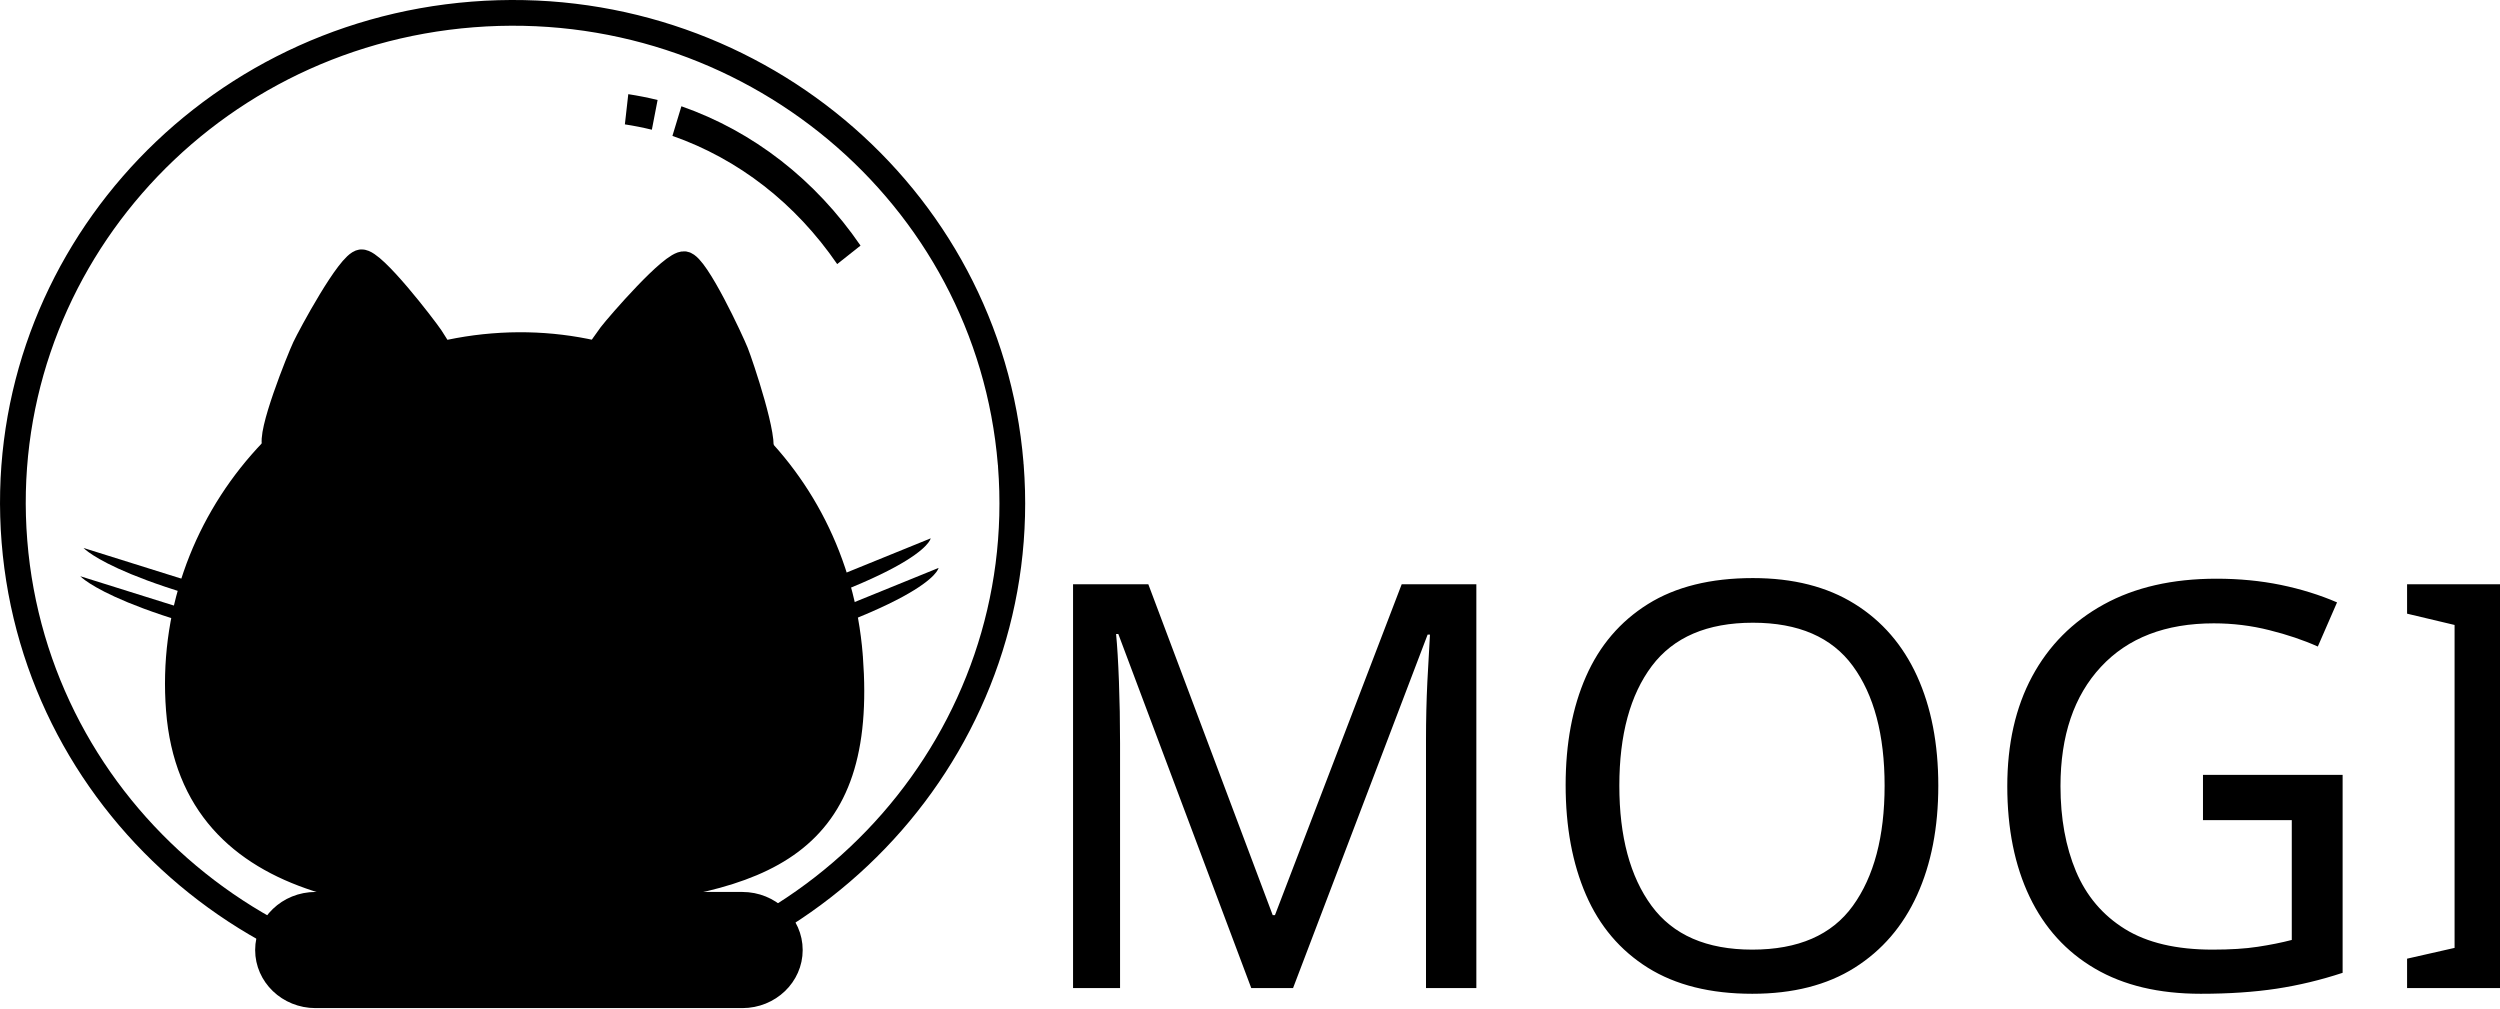
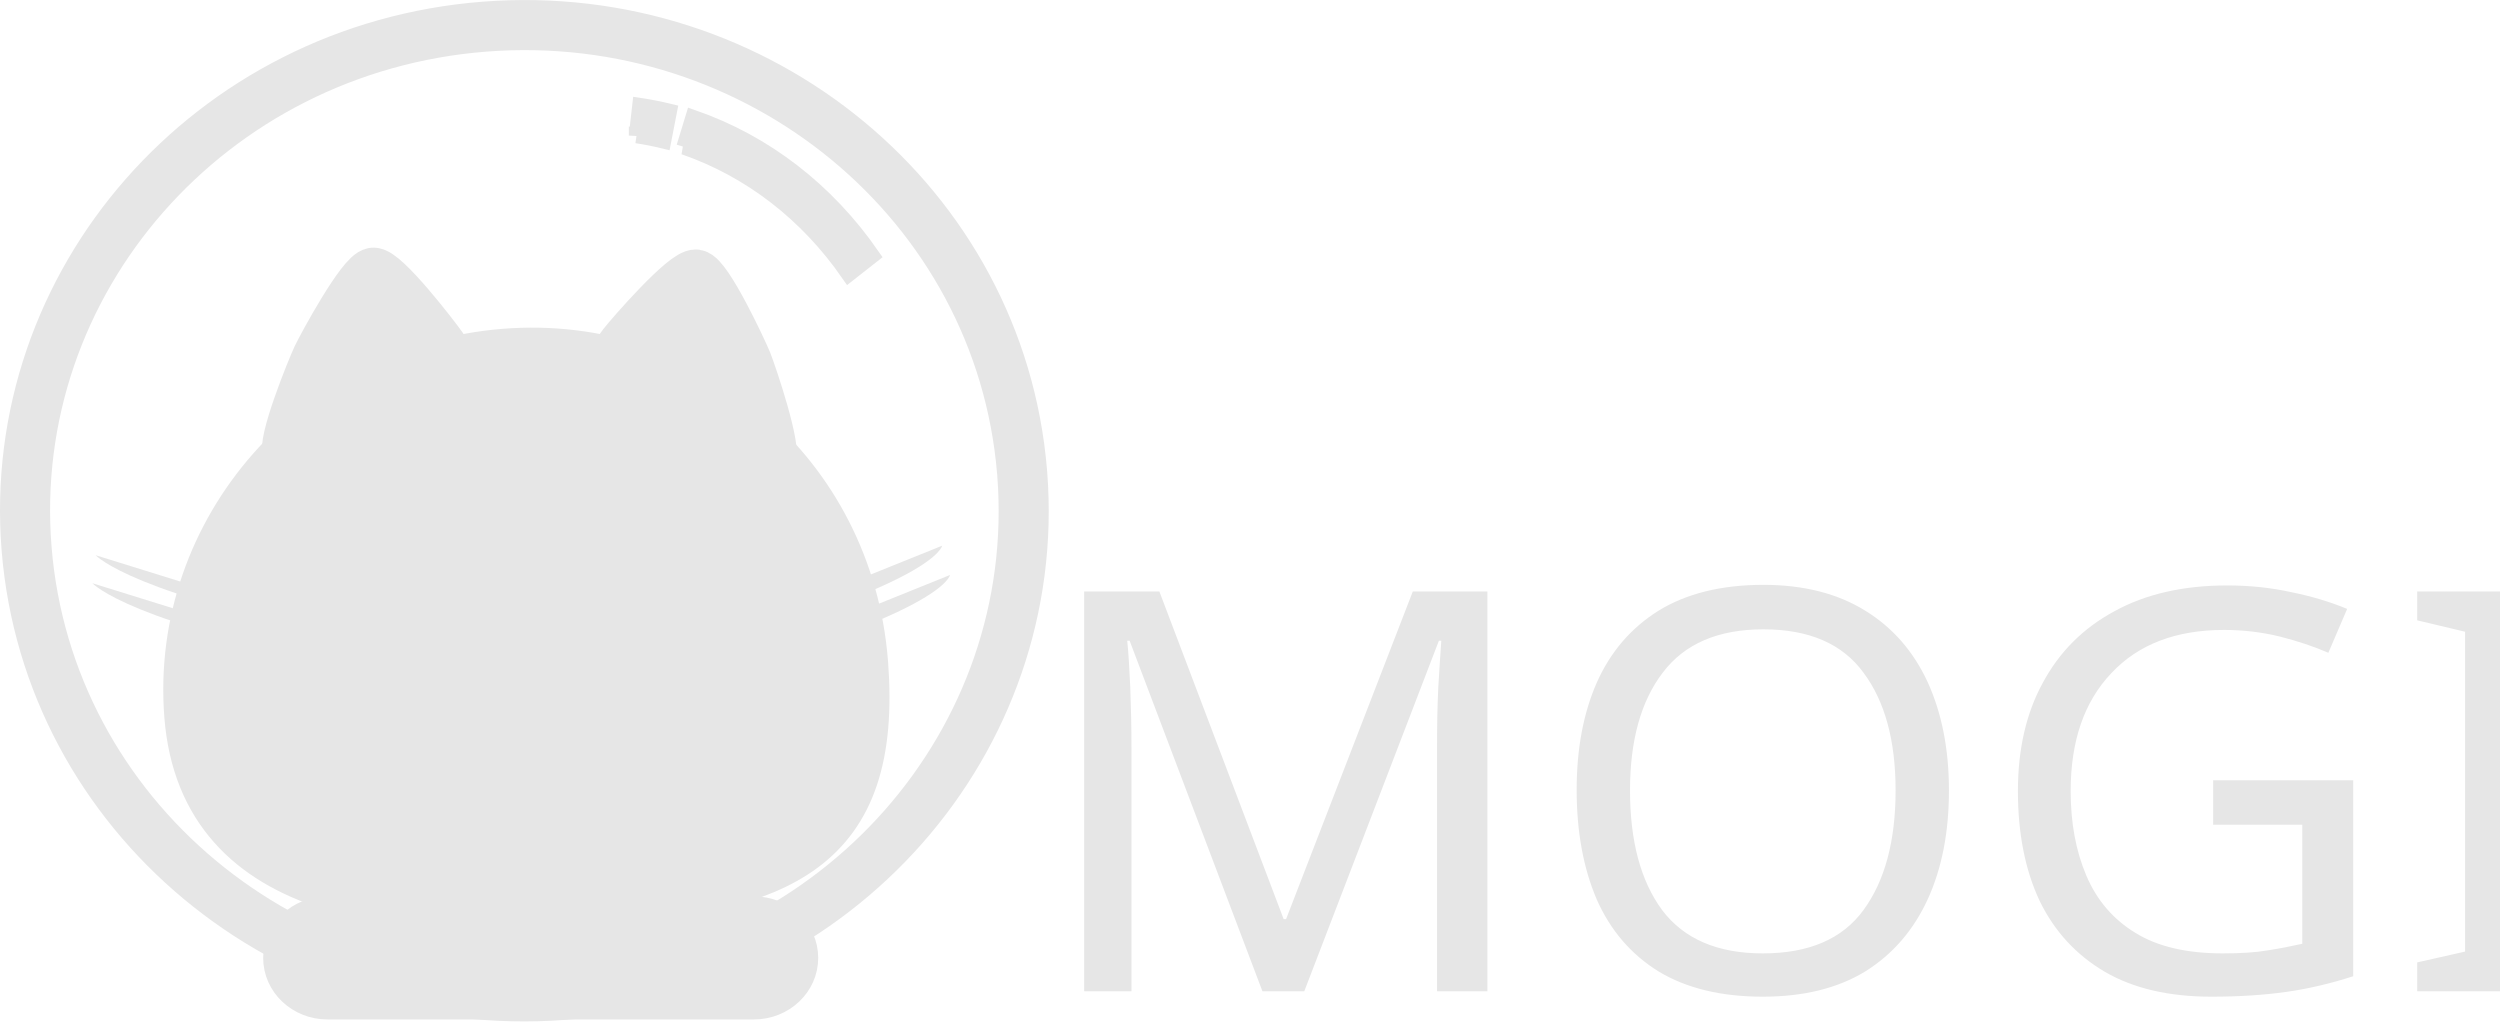
- <svg xmlns="http://www.w3.org/2000/svg" width="88.894mm" height="35.846mm" viewBox="0 0 314.978 127.015" id="svg4361" version="1.1">
+ <svg xmlns="http://www.w3.org/2000/svg" width="18.259mm" height="7.46mm" viewBox="0 0 64.698 26.433" id="svg4361" version="1.1">
  <defs id="defs4363" />
-   <g id="layer1" transform="translate(-91.08254,-80.28329)">
-     <path d="m 175.801,97.403 c 8.335,2.92 15.514,8.505 20.758,16.153 l 2.942,-2.33 c -5.698,-8.31 -13.504,-14.378 -22.569,-17.554 l -1.131,3.732 z" id="path4911" />
-     <path d="m 169.81,95.954 c 1.134,0.173 2.278,0.399 3.4,0.673 l 0.723,-3.746 c -1.219,-0.299 -2.464,-0.545 -3.694,-0.733 l -0.429,3.807 z" id="path4913" />
-     <path d="m 246.418,92.489 a 3.204,2.613 0 0 1 -2.947,2.804 3.204,2.613 0 0 1 -3.441,-2.401 3.204,2.613 0 0 1 2.939,-2.81 3.204,2.613 0 0 1 3.448,2.394" id="path4915" style="opacity:1;fill:#0000e5;fill-opacity:0;stroke:none;stroke-width:1.678;stroke-linecap:round;stroke-linejoin:miter;stroke-miterlimit:10;stroke-dasharray:none;stroke-dashoffset:0;stroke-opacity:1" />
-     <path style="fill:#000000;fill-opacity:1;fill-rule:evenodd;stroke:none;stroke-width:0.959px;stroke-linecap:butt;stroke-linejoin:miter;stroke-opacity:1" d="m 174.22,161.986 c 33.464,-8.829 34.12,-13.875 34.12,-13.875" id="path4917" />
-     <path id="path4919" d="m 135.236,159.867 c -28.83,-5.249 -33.633,-10.544 -33.633,-10.544" style="fill:#000000;fill-opacity:1;fill-rule:evenodd;stroke:none;stroke-width:2.38;stroke-linecap:butt;stroke-linejoin:miter;stroke-miterlimit:4;stroke-dasharray:none;stroke-opacity:1" />
-     <path id="path4921" d="m 175.212,165.713 c 33.464,-8.829 34.12,-13.875 34.12,-13.875" style="fill:#000000;fill-opacity:1;fill-rule:evenodd;stroke:none;stroke-width:0.959px;stroke-linecap:butt;stroke-linejoin:miter;stroke-opacity:1" />
-     <path style="fill:#000000;fill-opacity:1;fill-rule:evenodd;stroke:none;stroke-width:2.38;stroke-linecap:butt;stroke-linejoin:miter;stroke-miterlimit:4;stroke-dasharray:none;stroke-opacity:1" d="m 134.828,163.428 c -28.83,-5.249 -33.633,-10.544 -33.633,-10.544" id="path4923" />
-     <path id="path4925" d="m 197.972,163.104 c 1.768,23.496 -10.33,27.986 -33.546,29.805 -23.216,1.818 -48.775,0.277 -50.601,-23.214 -1.826,-23.491 16.157,-43.705 39.369,-45.582 23.212,-1.876 42.879,15.294 44.762,38.781" style="opacity:1;fill:#000000;fill-opacity:1;stroke:#000000;stroke-width:3.658;stroke-linecap:round;stroke-linejoin:miter;stroke-miterlimit:10;stroke-dasharray:none;stroke-dashoffset:0;stroke-opacity:1" />
-     <path style="opacity:1;fill:#000000;fill-opacity:1;stroke:#000000;stroke-width:3.111;stroke-linecap:round;stroke-linejoin:round;stroke-miterlimit:10;stroke-dasharray:none;stroke-dashoffset:0;stroke-opacity:1" d="m 136.611,113.264 c -1.535,0.125 -6.504,9.37 -7.165,10.778 -0.661,1.408 -4.597,11.149 -3.722,12.432 0.138,0.202 0.53,0.362 1.068,0.494 5.37,-5.63 12.276,-9.791 20.111,-11.764 -0.695,-1.177 -1.277,-2.113 -1.514,-2.461 -0.875,-1.283 -7.242,-9.603 -8.778,-9.478 z" id="path4927" />
-     <path style="opacity:1;fill:#000000;fill-opacity:1;stroke:#000000;stroke-width:3.111;stroke-linecap:round;stroke-linejoin:round;stroke-miterlimit:10;stroke-dasharray:none;stroke-dashoffset:0;stroke-opacity:1" d="m 177.321,113.507 c -1.525,-0.217 -8.367,7.709 -9.315,8.937 -0.336,0.436 -1.308,1.821 -2.387,3.469 7.854,1.908 14.915,6.053 20.42,11.785 0.394,-0.093 0.676,-0.215 0.798,-0.373 0.948,-1.228 -2.415,-11.187 -2.992,-12.632 -0.577,-1.445 -4.999,-10.97 -6.524,-11.187 z" id="path4929" />
-     <path style="opacity:1;fill:none;fill-opacity:1;stroke:#000000;stroke-width:3.242;stroke-linecap:round;stroke-linejoin:round;stroke-miterlimit:4;stroke-dasharray:none;stroke-dashoffset:0;stroke-opacity:1" id="path4931" d="M 218.44,138.971 A 62.958,61.754 0 0 1 160.522,205.23 62.958,61.754 0 0 1 92.9,148.502 62.958,61.754 0 0 1 150.651,82.103 62.958,61.754 0 0 1 218.415,138.667" />
-     <rect style="opacity:1;fill:#000000;fill-opacity:1;stroke:#000000;stroke-width:1.055;stroke-linecap:round;stroke-linejoin:round;stroke-miterlimit:4;stroke-dasharray:none;stroke-dashoffset:0;stroke-opacity:1" id="rect4933" width="67.93" height="13.578" x="123.755" y="193.191" rx="7.079" ry="6.789" />
-     <text xml:space="preserve" style="font-style:normal;font-weight:normal;font-size:40px;line-height:125%;font-family:sans-serif;letter-spacing:0px;word-spacing:0px;fill:#000000;fill-opacity:1;stroke:none;stroke-width:1px;stroke-linecap:butt;stroke-linejoin:miter;stroke-opacity:1" x="219.372" y="204.773" id="text5758">
-       <tspan id="tspan5760" x="219.372" y="204.773" style="font-style:normal;font-variant:normal;font-weight:normal;font-stretch:normal;font-size:71.25px;line-height:125%;font-family:'Roboto Slab';-inkscape-font-specification:'Roboto Slab, Normal';text-align:start;writing-mode:lr-tb;text-anchor:start">MOGI</tspan>
+   <g id="layer1" transform="translate(-90.74848,-181.0686)">
+     <path d="m 108.452,184.871 c 1.711,0.594 3.184,1.731 4.261,3.287 l 0.604,-0.474 c -1.17,-1.691 -2.772,-2.926 -4.632,-3.573 l -0.232,0.76 z" id="path4911" style="fill:#e6e6e6;fill-opacity:1;stroke:#e6e6e6;stroke-width:0.4;stroke-opacity:1" />
+     <path d="m 107.222,184.576 c 0.233,0.035 0.468,0.081 0.698,0.137 l 0.148,-0.762 c -0.25,-0.061 -0.506,-0.111 -0.758,-0.149 l -0.088,0.775 z" id="path4913" style="fill:#e6e6e6;fill-opacity:1;stroke:#e6e6e6;stroke-width:0.4;stroke-opacity:1" />
+     <path style="fill:#e6e6e6;fill-opacity:1;fill-rule:evenodd;stroke:none;stroke-width:0.959px;stroke-linecap:butt;stroke-linejoin:miter;stroke-opacity:1" d="m 108.127,198.015 c 6.868,-1.797 7.003,-2.824 7.003,-2.824" id="path4917" />
+     <path id="path4919" d="m 100.126,197.583 c -5.917,-1.068 -6.903,-2.146 -6.903,-2.146" style="fill:#e6e6e6;fill-opacity:1;fill-rule:evenodd;stroke:none;stroke-width:2.38;stroke-linecap:butt;stroke-linejoin:miter;stroke-miterlimit:4;stroke-dasharray:none;stroke-opacity:1" />
+     <path id="path4921" d="m 108.331,198.773 c 6.868,-1.797 7.003,-2.824 7.003,-2.824" style="fill:#e6e6e6;fill-opacity:1;fill-rule:evenodd;stroke:none;stroke-width:0.959px;stroke-linecap:butt;stroke-linejoin:miter;stroke-opacity:1" />
+     <path style="fill:#e6e6e6;fill-opacity:1;fill-rule:evenodd;stroke:none;stroke-width:2.38;stroke-linecap:butt;stroke-linejoin:miter;stroke-miterlimit:4;stroke-dasharray:none;stroke-opacity:1" d="m 100.042,198.308 c -5.917,-1.068 -6.903,-2.146 -6.903,-2.146" id="path4923" />
+     <path id="path4925" d="m 113.002,198.242 c 0.363,4.782 -2.12,5.696 -6.885,6.066 -4.765,0.37 -10.011,0.056 -10.386,-4.724 -0.375,-4.781 3.316,-8.895 8.08,-9.277 4.764,-0.382 8.801,3.113 9.187,7.893" style="opacity:1;fill:#e6e6e6;fill-opacity:1;stroke:#e6e6e6;stroke-width:1.462;stroke-linecap:round;stroke-linejoin:miter;stroke-miterlimit:10;stroke-dasharray:none;stroke-dashoffset:0;stroke-opacity:1" />
+     <path style="opacity:1;fill:#e6e6e6;fill-opacity:1;stroke:#e6e6e6;stroke-width:1.243;stroke-linecap:round;stroke-linejoin:round;stroke-miterlimit:10;stroke-dasharray:none;stroke-dashoffset:0;stroke-opacity:1" d="m 100.408,188.099 c -0.315,0.025 -1.335,1.907 -1.471,2.194 -0.136,0.287 -0.944,2.269 -0.764,2.53 0.028,0.041 0.109,0.074 0.219,0.1 1.102,-1.146 2.52,-1.993 4.128,-2.394 -0.143,-0.239 -0.262,-0.43 -0.311,-0.501 -0.18,-0.261 -1.486,-1.954 -1.802,-1.929 z" id="path4927" />
+     <path style="opacity:1;fill:#e6e6e6;fill-opacity:1;stroke:#e6e6e6;stroke-width:1.243;stroke-linecap:round;stroke-linejoin:round;stroke-miterlimit:10;stroke-dasharray:none;stroke-dashoffset:0;stroke-opacity:1" d="m 108.764,188.148 c -0.313,-0.044 -1.717,1.569 -1.912,1.819 -0.069,0.089 -0.269,0.371 -0.49,0.706 1.612,0.388 3.061,1.232 4.191,2.398 0.081,-0.019 0.139,-0.044 0.164,-0.076 0.195,-0.25 -0.496,-2.277 -0.614,-2.571 -0.119,-0.294 -1.026,-2.233 -1.339,-2.277 z" id="path4929" />
+     <path style="opacity:1;fill:none;fill-opacity:1;stroke:#e6e6e6;stroke-width:1.296;stroke-linecap:round;stroke-linejoin:round;stroke-miterlimit:4;stroke-dasharray:none;stroke-dashoffset:0;stroke-opacity:1" id="path4931" d="m 117.203,193.331 a 12.922,12.568 0 0 1 -11.887,13.485 12.922,12.568 0 0 1 -13.879,-11.545 12.922,12.568 0 0 1 11.853,-13.513 12.922,12.568 0 0 1 13.908,11.512" />
+     <rect style="opacity:1;fill:#e6e6e6;fill-opacity:1;stroke:#e6e6e6;stroke-width:0.422;stroke-linecap:round;stroke-linejoin:round;stroke-miterlimit:4;stroke-dasharray:none;stroke-dashoffset:0;stroke-opacity:1" id="rect4933" width="13.942" height="2.763" x="97.77" y="204.477" rx="1.453" ry="1.382" />
+     <text xml:space="preserve" style="font-style:normal;font-weight:normal;font-size:8.175px;line-height:125%;font-family:sans-serif;letter-spacing:0px;word-spacing:0px;fill:#e6e6e6;fill-opacity:1;stroke:none;stroke-width:1px;stroke-linecap:butt;stroke-linejoin:miter;stroke-opacity:1" x="116.899" y="207.599" id="text5758" transform="scale(1.004238,0.9957801)">
+       <tspan id="tspan5760" x="116.899" y="207.599" style="font-style:normal;font-variant:normal;font-weight:normal;font-stretch:normal;font-size:14.562px;line-height:125%;font-family:'Roboto Slab';-inkscape-font-specification:'Roboto Slab, Normal';text-align:start;writing-mode:lr-tb;text-anchor:start;fill:#e6e6e6;fill-opacity:1">MOGI</tspan>
    </text>
  </g>
</svg>
